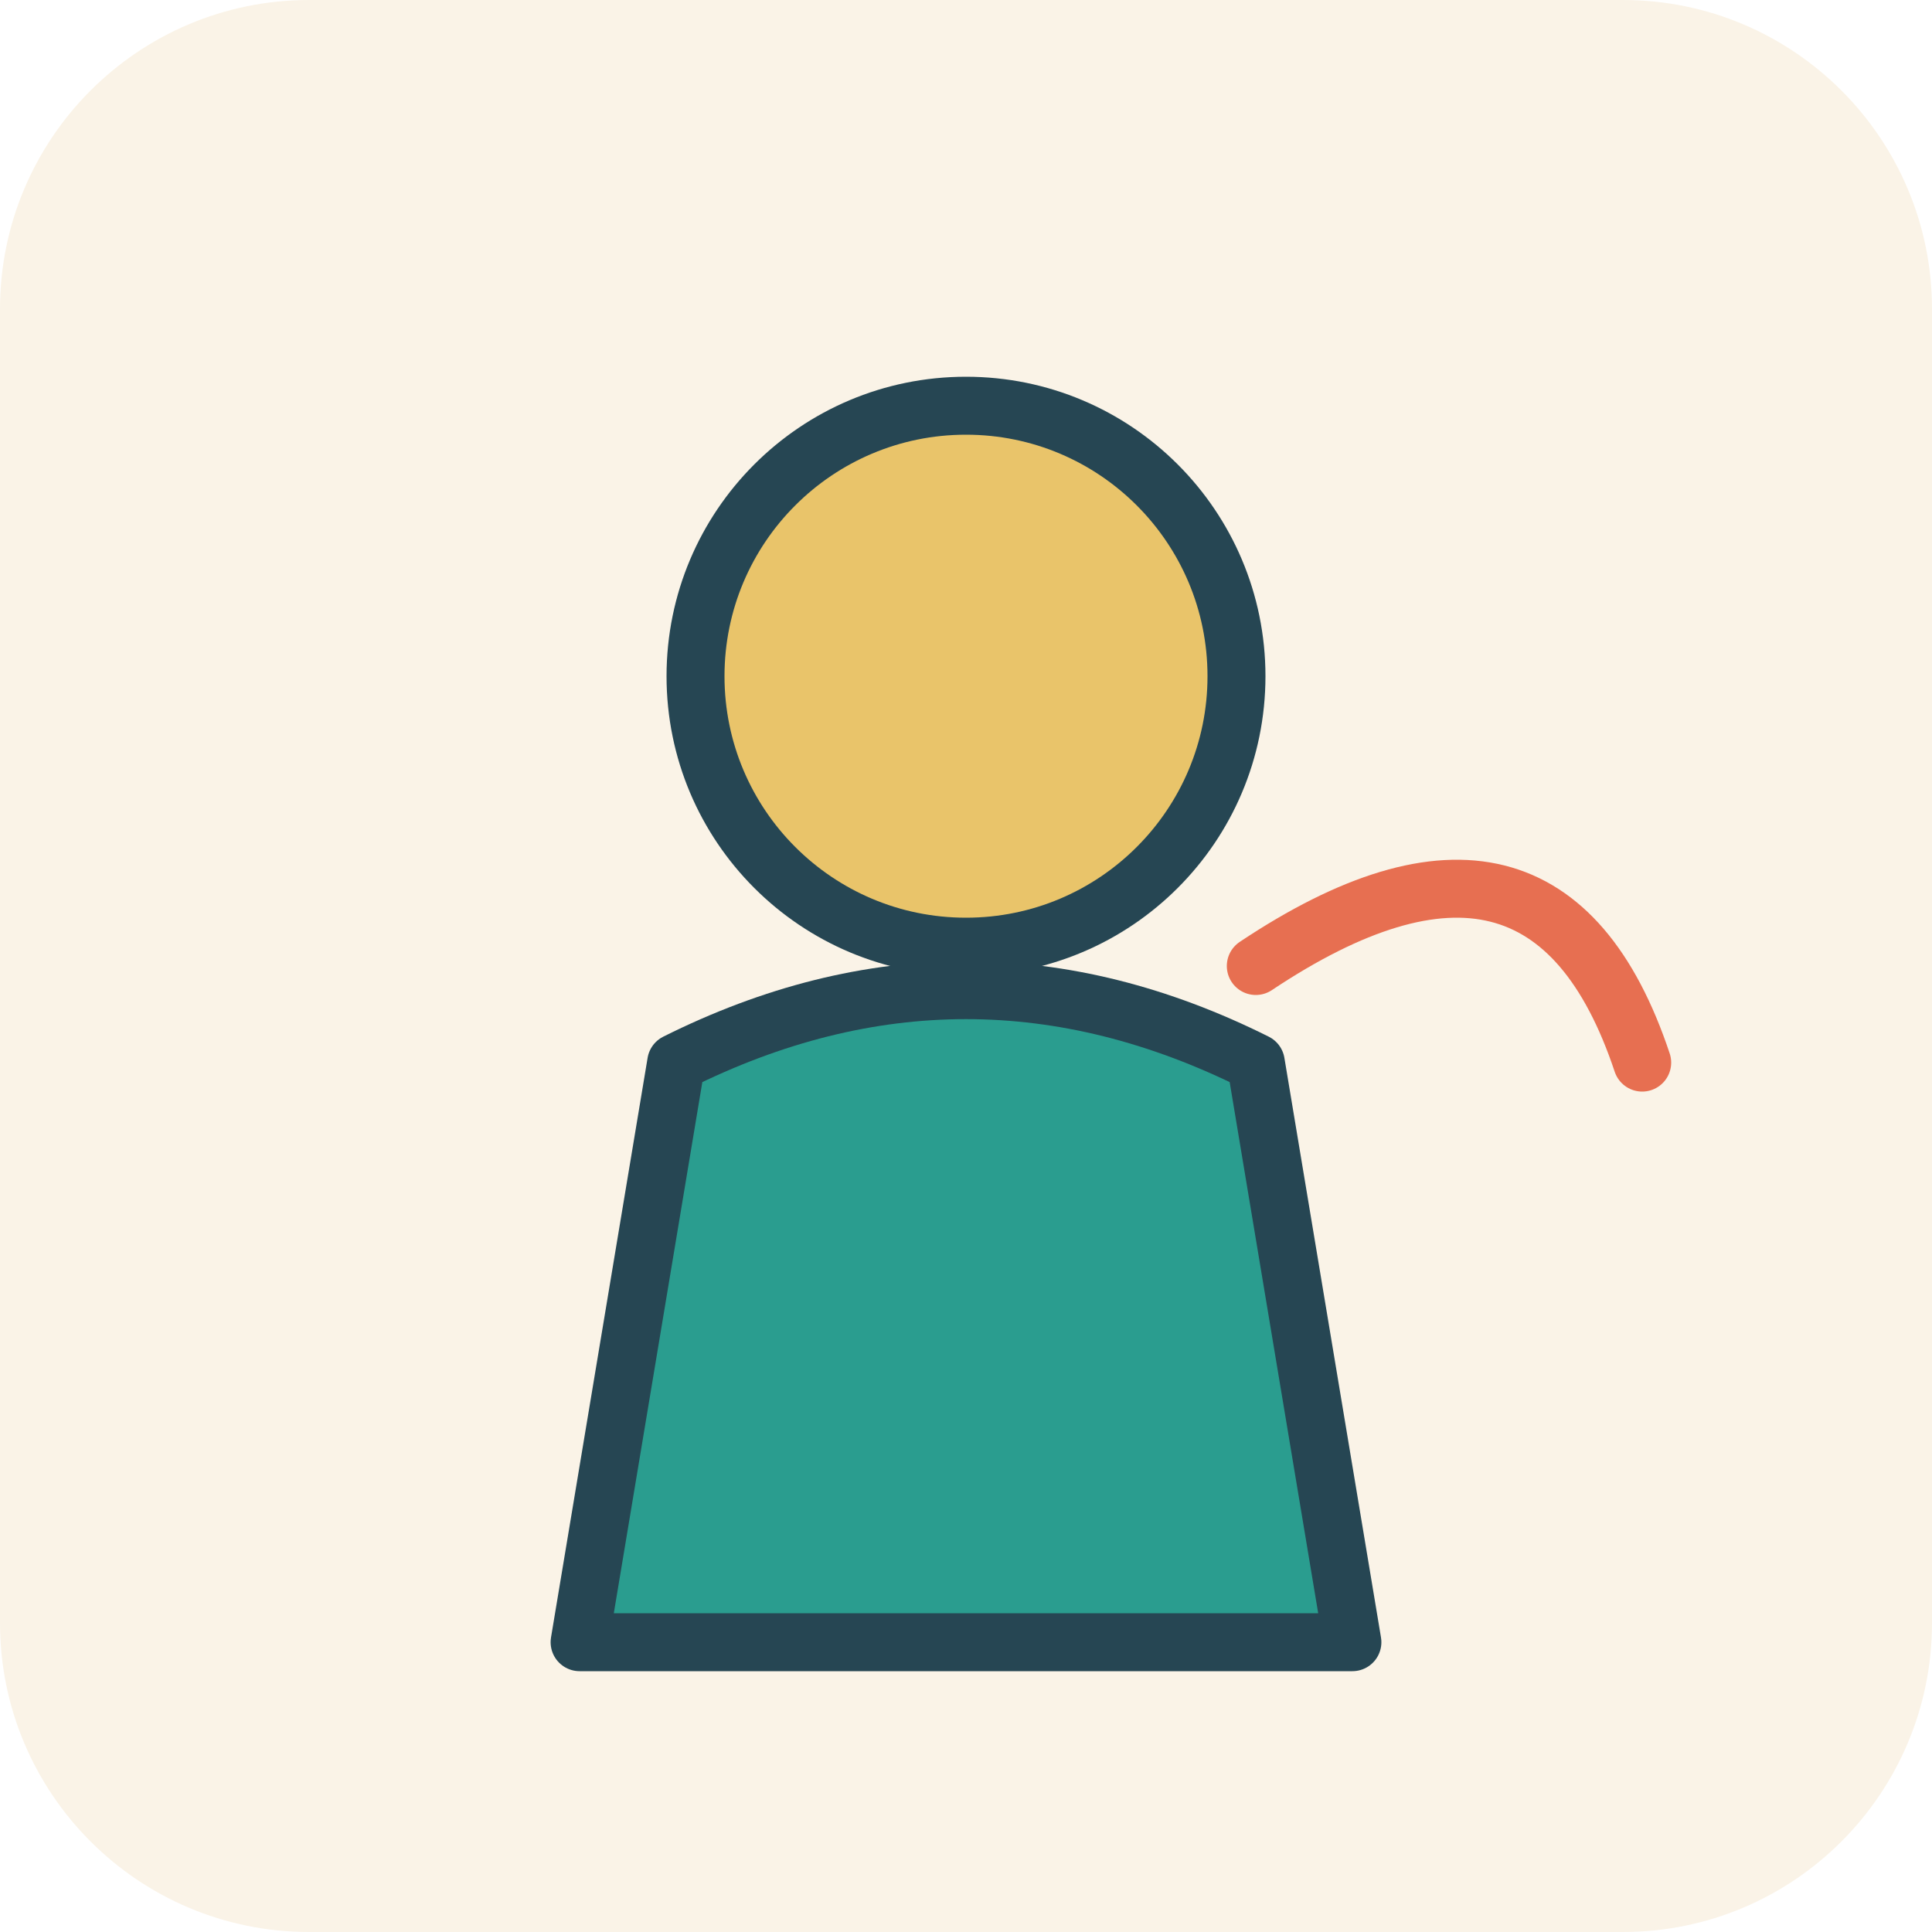
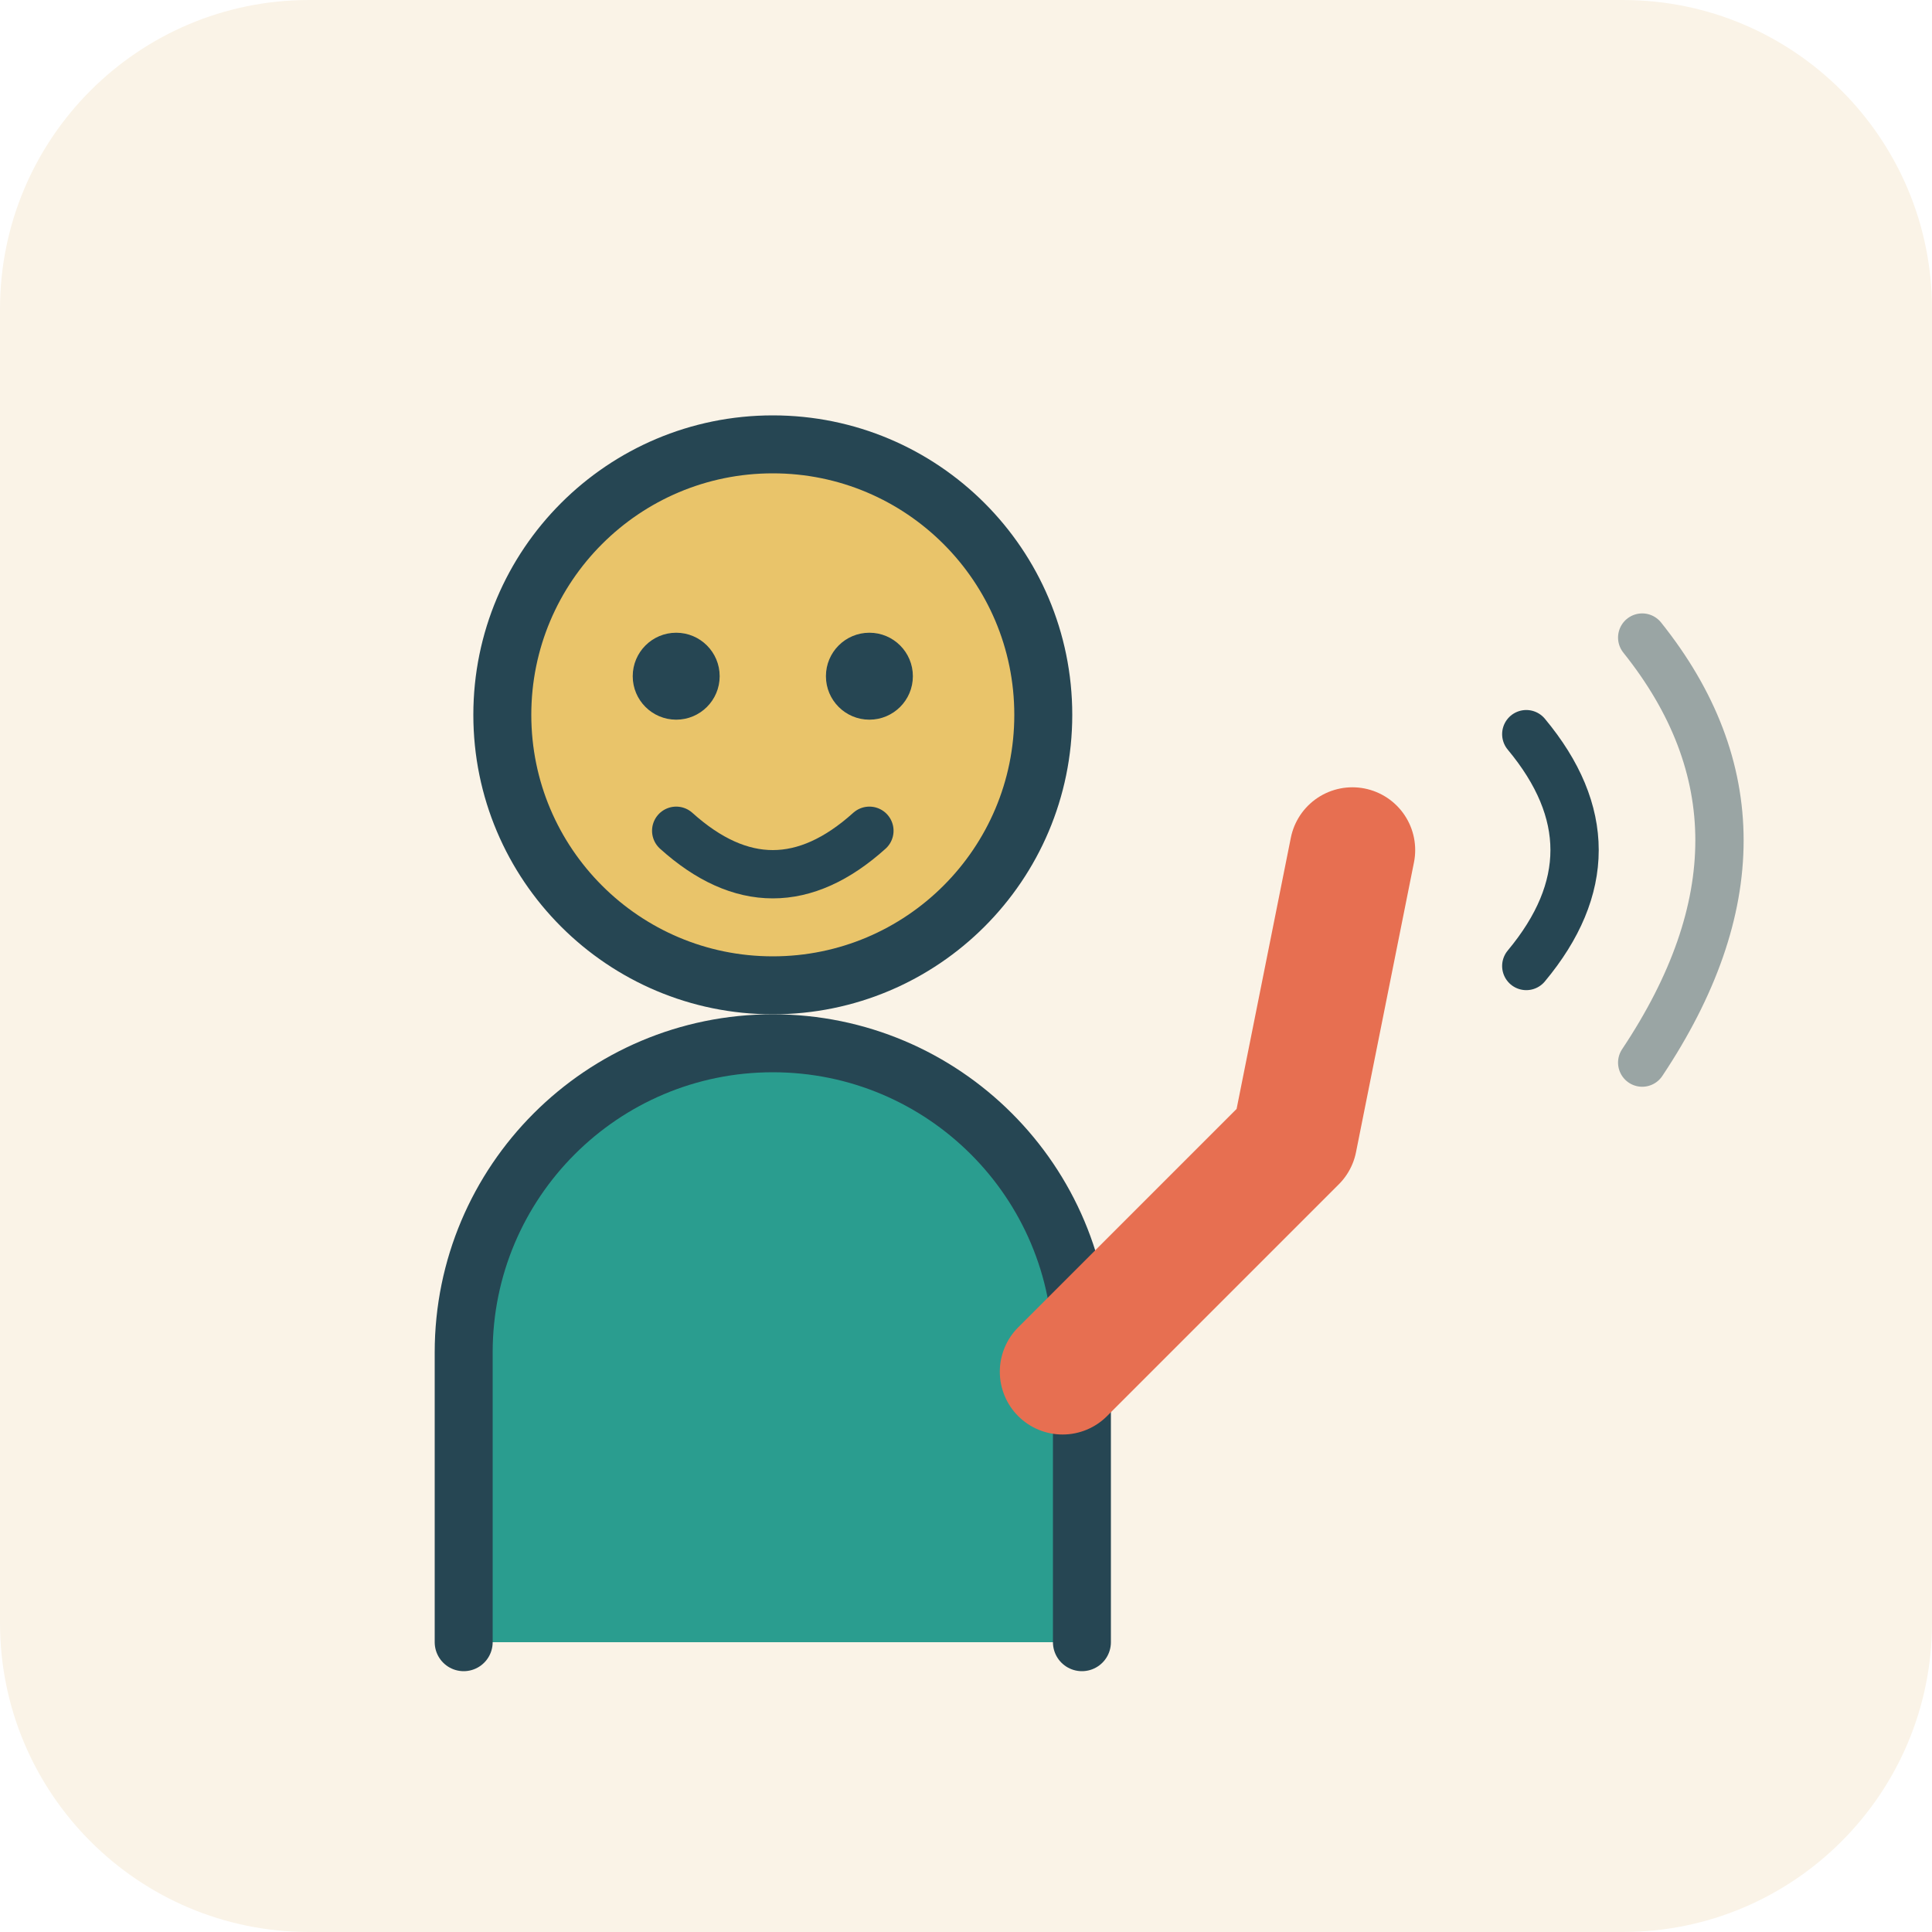
- <svg xmlns="http://www.w3.org/2000/svg" viewBox="0 0 200 200" width="200" height="200" role="img" aria-label="Hallo">
+ <svg xmlns="http://www.w3.org/2000/svg" viewBox="0 0 200 200" width="200" height="200">
  <rect width="200" height="200" rx="32" fill="#FAF3E7" />
-   <g fill="none" stroke="#264653" stroke-width="6" stroke-linecap="round" stroke-linejoin="round">
-     <circle cx="100" cy="70" r="28" fill="#E9C46A" />
-     <path d="M70 110 Q100 95 130 110 L140 170 H60 Z" fill="#2A9D8F" />
-     <path d="M130 100 Q160 80 170 110" stroke="#E76F51" />
-   </g>
+   <path d="M48 170 v-30 a32 32 0 0 1 64 0 v30" fill="#2A9D8F" stroke="#264653" stroke-width="6" stroke-linecap="round" stroke-linejoin="round" />
+   <circle cx="80" cy="74" r="28" fill="#E9C46A" stroke="#264653" stroke-width="6" stroke-linecap="round" stroke-linejoin="round" />
+   <circle cx="70" cy="70" r="4.5" fill="#264653" />
+   <circle cx="90" cy="70" r="4.5" fill="#264653" />
+   <path d="M70 86 q10 9 20 0" fill="none" stroke="#264653" stroke-width="5" stroke-linecap="round" />
+   <path d="M110 142 L134 118 L140 88" fill="none" stroke="#E76F51" stroke-width="13" stroke-linecap="round" stroke-linejoin="round" />
+   <path d="M158 76 q10 12 0 24" fill="none" stroke="#264653" stroke-width="5" stroke-linecap="round" />
+   <path d="M170 66 q16 20 0 44" fill="none" stroke="#264653" stroke-width="5" stroke-linecap="round" opacity=".45" />
</svg>
